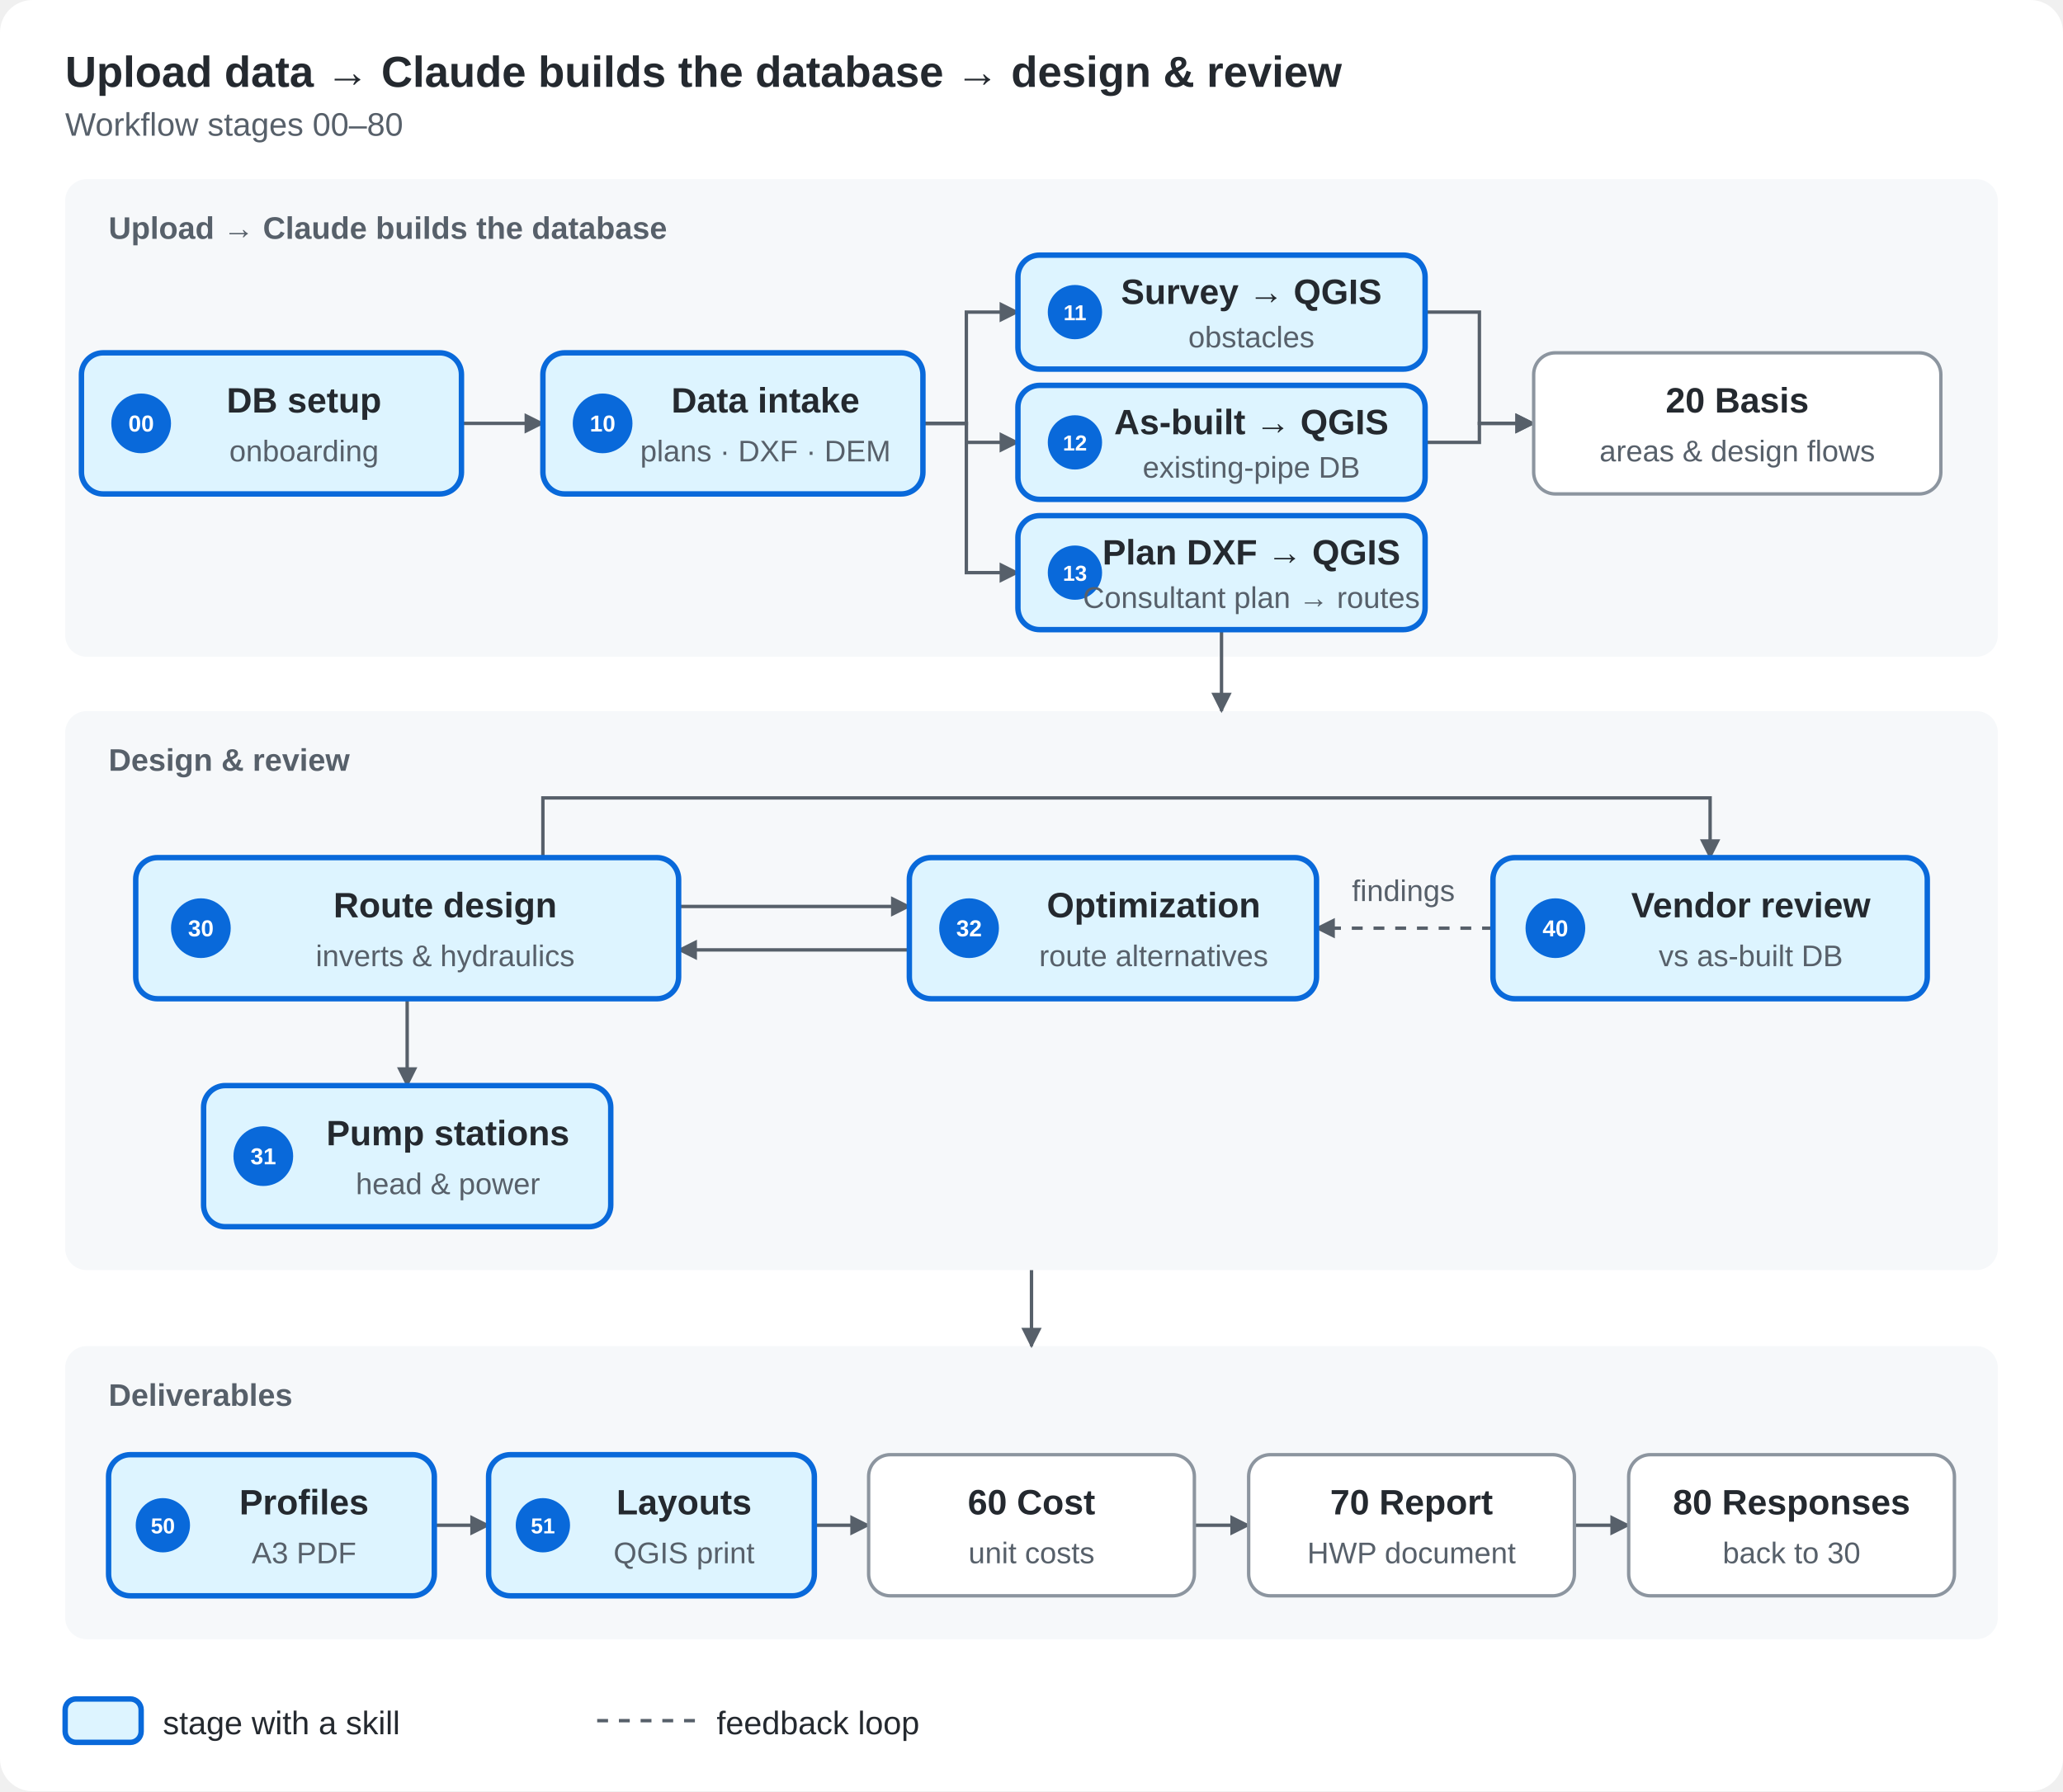
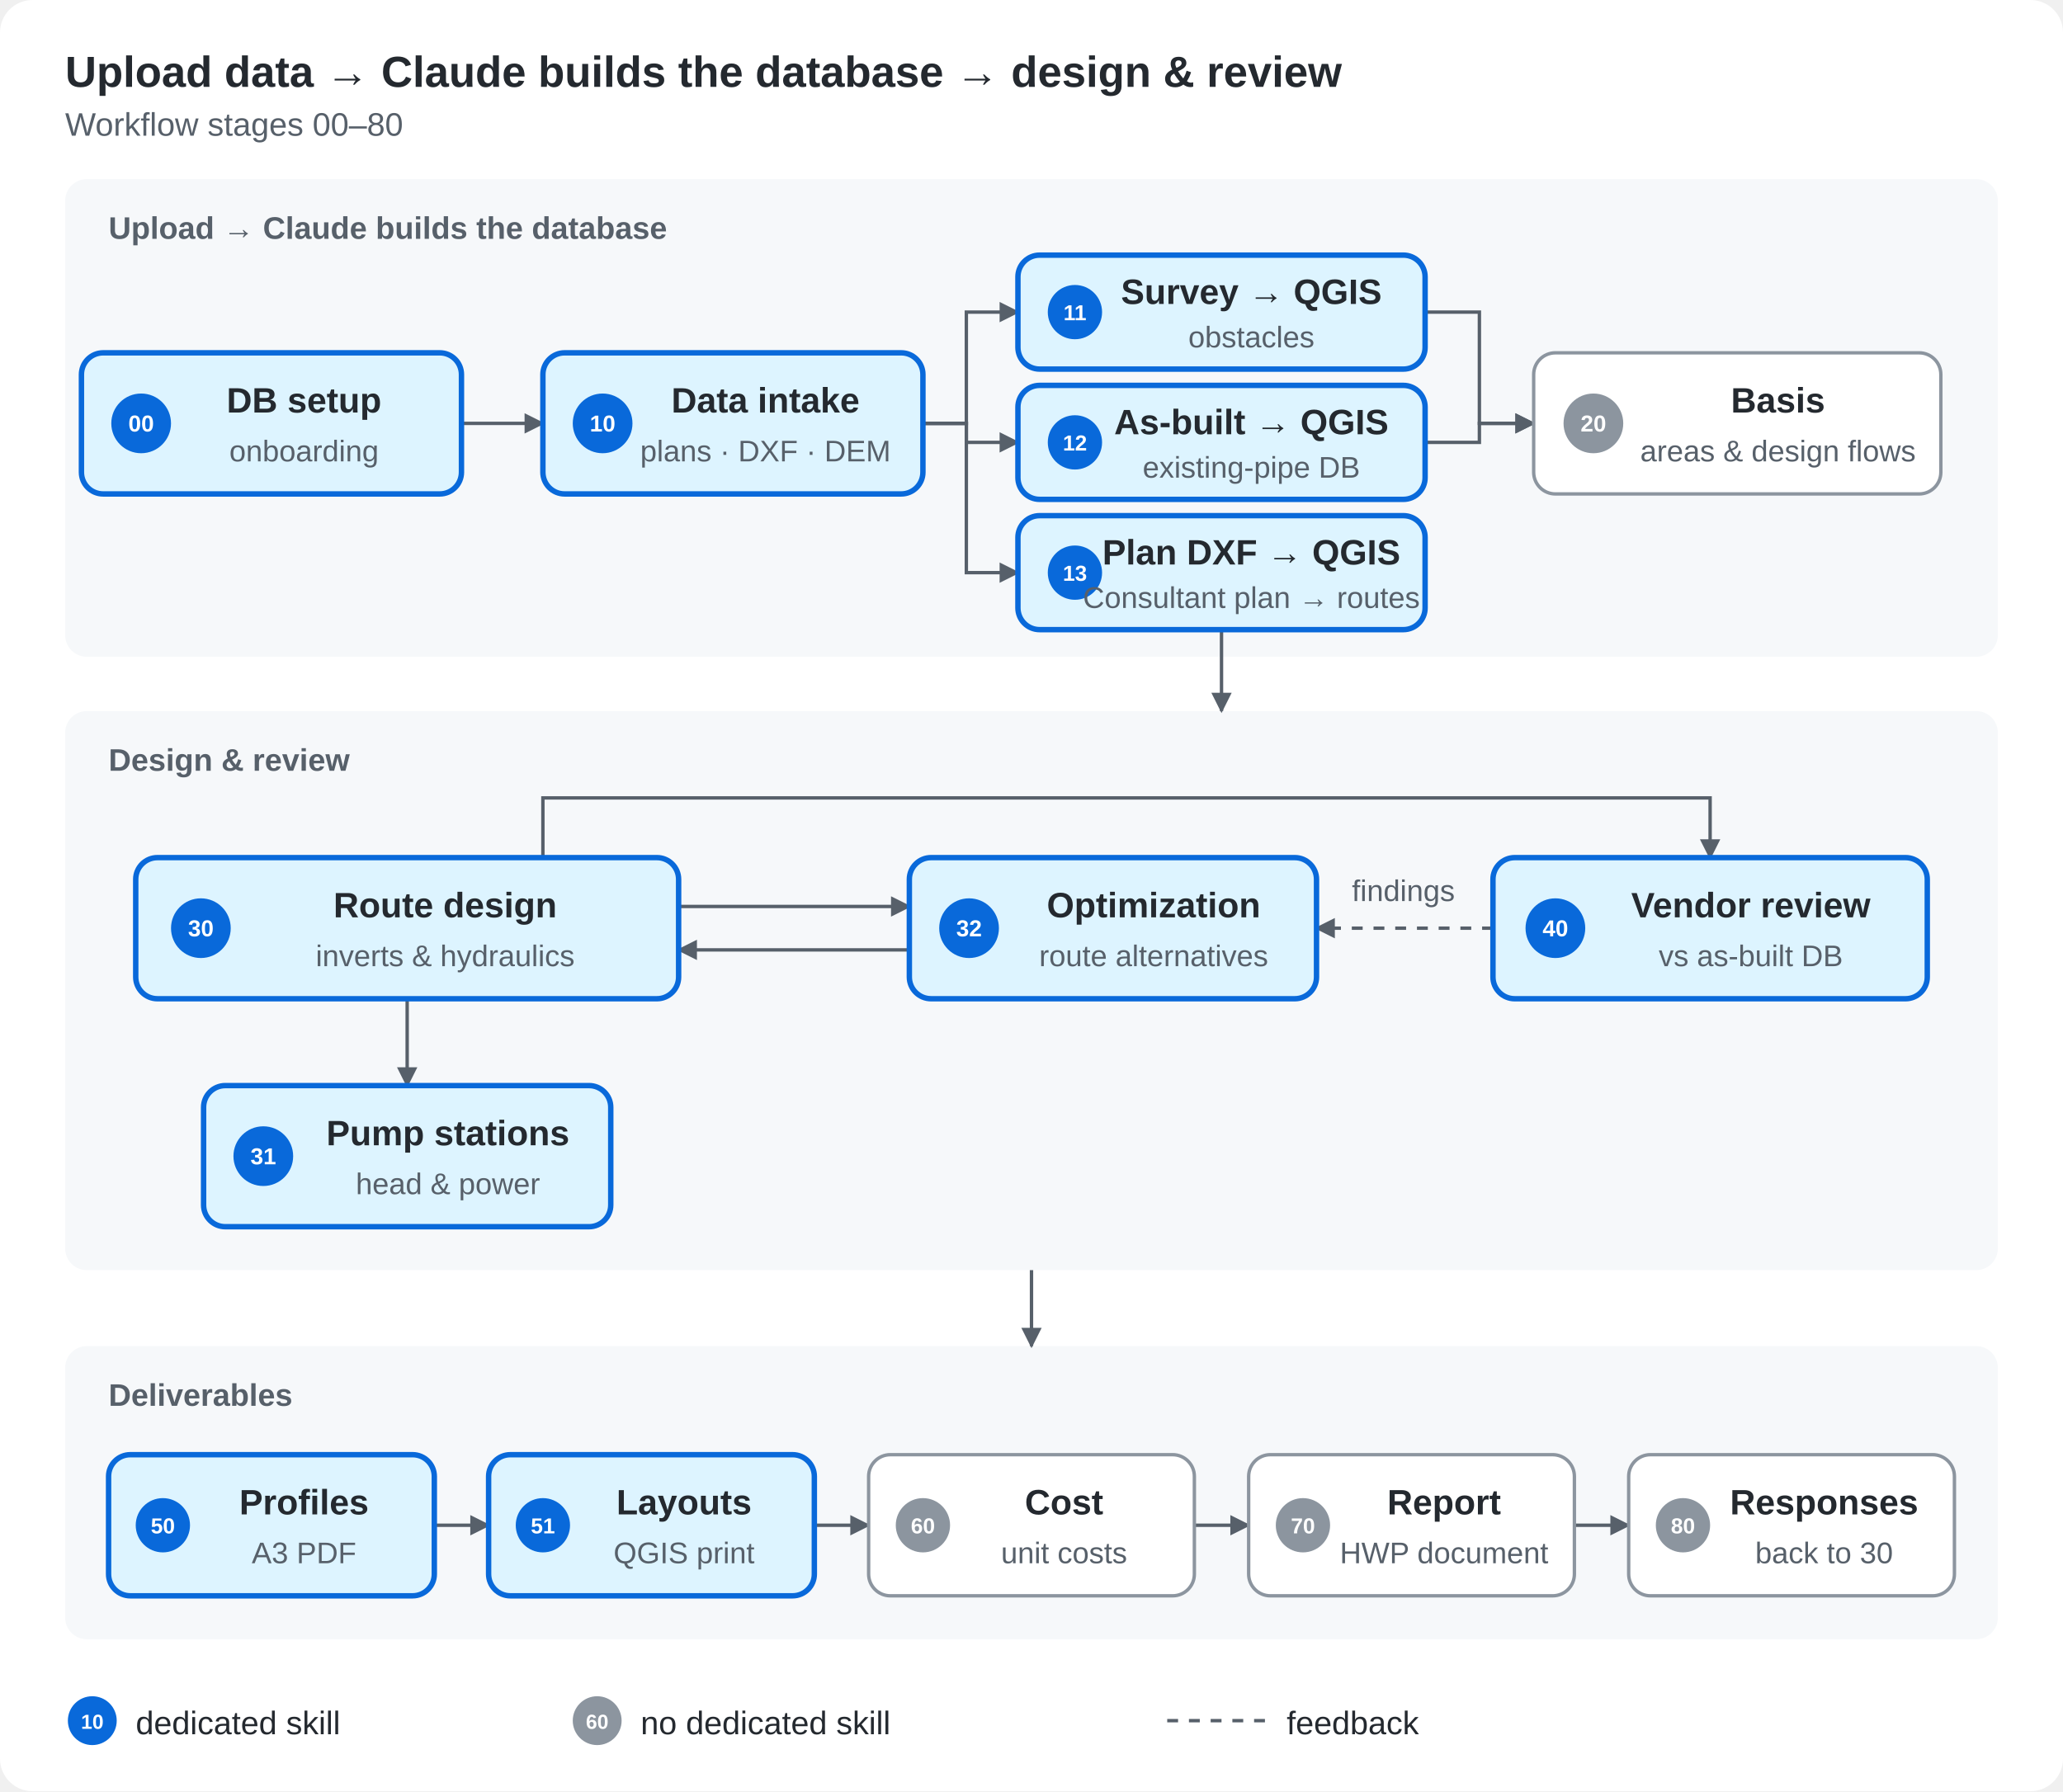
<svg xmlns="http://www.w3.org/2000/svg" viewBox="0 0 760 660" font-family="'Segoe UI','Helvetica Neue',Arial,sans-serif" role="img" aria-label="Workflow stages 00 to 80">
  <defs>
    <marker id="f" viewBox="0 0 10 10" refX="9" refY="5" markerWidth="6" markerHeight="6" orient="auto-start-reverse">
      <path d="M0 0L10 5L0 10z" fill="#57606a" />
    </marker>
  </defs>
  <rect x="0" y="0" width="760" height="660" rx="12" fill="#ffffff" />
  <text x="24" y="32" font-size="16" font-weight="700" fill="#24292f">Upload data → Claude builds the database → design &amp; review</text>
  <text x="24" y="50" font-size="12" fill="#57606a">Workflow stages 00–80</text>
  <rect x="24" y="66" width="712" height="176" rx="8" fill="#f6f8fa" />
  <text x="40" y="88" font-size="11.5" font-weight="700" fill="#57606a">Upload → Claude builds the database</text>
  <rect x="24" y="262" width="712" height="206" rx="8" fill="#f6f8fa" />
  <text x="40" y="284" font-size="11.5" font-weight="700" fill="#57606a">Design &amp; review</text>
  <rect x="24" y="496" width="712" height="108" rx="8" fill="#f6f8fa" />
  <text x="40" y="518" font-size="11.5" font-weight="700" fill="#57606a">Deliverables</text>
  <g fill="none" stroke="#57606a" stroke-width="1.25">
    <path d="M170 156H200" marker-end="url(#f)" />
    <path d="M340 156H356V115H375" marker-end="url(#f)" />
    <path d="M340 156H356V163H375" marker-end="url(#f)" />
    <path d="M340 156H356V211H375" marker-end="url(#f)" />
    <path d="M525 115H545V156H565" marker-end="url(#f)" />
    <path d="M525 163H545V156H565" marker-end="url(#f)" />
    <path d="M450 232V262" marker-end="url(#f)" />
    <path d="M250 334H335" marker-end="url(#f)" />
    <path d="M335 350H250" marker-end="url(#f)" />
    <path d="M150 368V400" marker-end="url(#f)" />
    <path d="M200 316V294H630V316" marker-end="url(#f)" />
    <path d="M550 342H485" stroke-dasharray="4 4" marker-end="url(#f)" />
    <path d="M380 468V496" marker-end="url(#f)" />
    <path d="M160 562H180" marker-end="url(#f)" />
    <path d="M300 562H320" marker-end="url(#f)" />
    <path d="M440 562H460" marker-end="url(#f)" />
    <path d="M580 562H600" marker-end="url(#f)" />
  </g>
  <text x="517" y="332" text-anchor="middle" font-size="11" fill="#57606a">findings</text>
  <rect x="30" y="130" width="140" height="52" rx="8" fill="#ddf4ff" stroke="#0969da" stroke-width="2" />
  <circle cx="52" cy="156" r="11" fill="#0969da" />
  <text x="52" y="159" text-anchor="middle" font-size="8.5" font-weight="700" fill="#ffffff">00</text>
  <text x="112" y="152" text-anchor="middle" font-size="13" font-weight="700" fill="#24292f">DB setup</text>
  <text x="112" y="170" text-anchor="middle" font-size="11" fill="#57606a">onboarding</text>
  <rect x="200" y="130" width="140" height="52" rx="8" fill="#ddf4ff" stroke="#0969da" stroke-width="2" />
  <circle cx="222" cy="156" r="11" fill="#0969da" />
  <text x="222" y="159" text-anchor="middle" font-size="8.5" font-weight="700" fill="#ffffff">10</text>
  <text x="282" y="152" text-anchor="middle" font-size="13" font-weight="700" fill="#24292f">Data intake</text>
  <text x="282" y="170" text-anchor="middle" font-size="11" fill="#57606a">plans · DXF · DEM</text>
  <rect x="375" y="94" width="150" height="42" rx="8" fill="#ddf4ff" stroke="#0969da" stroke-width="2" />
  <circle cx="396" cy="115" r="10" fill="#0969da" />
  <text x="396" y="118" text-anchor="middle" font-size="8" font-weight="700" fill="#ffffff">11</text>
  <text x="461" y="112" text-anchor="middle" font-size="13" font-weight="700" fill="#24292f">Survey → QGIS</text>
  <text x="461" y="128" text-anchor="middle" font-size="11" fill="#57606a">obstacles</text>
  <rect x="375" y="142" width="150" height="42" rx="8" fill="#ddf4ff" stroke="#0969da" stroke-width="2" />
  <circle cx="396" cy="163" r="10" fill="#0969da" />
  <text x="396" y="166" text-anchor="middle" font-size="8" font-weight="700" fill="#ffffff">12</text>
  <text x="461" y="160" text-anchor="middle" font-size="13" font-weight="700" fill="#24292f">As-built → QGIS</text>
  <text x="461" y="176" text-anchor="middle" font-size="11" fill="#57606a">existing-pipe DB</text>
  <rect x="375" y="190" width="150" height="42" rx="8" fill="#ddf4ff" stroke="#0969da" stroke-width="2" />
  <circle cx="396" cy="211" r="10" fill="#0969da" />
  <text x="396" y="214" text-anchor="middle" font-size="8" font-weight="700" fill="#ffffff">13</text>
  <text x="461" y="208" text-anchor="middle" font-size="13" font-weight="700" fill="#24292f">Plan DXF → QGIS</text>
  <text x="461" y="224" text-anchor="middle" font-size="11" fill="#57606a">Consultant plan → routes</text>
  <rect x="565" y="130" width="150" height="52" rx="8" fill="#ffffff" stroke="#8c959f" stroke-width="1.25" />
-   <text x="640" y="152" text-anchor="middle" font-size="13" font-weight="700" fill="#24292f">20 Basis</text>
-   <text x="640" y="170" text-anchor="middle" font-size="11" fill="#57606a">areas &amp; design flows</text>
+   <circle cx="587" cy="156" r="11" fill="#8c959f" />
+   <text x="587" y="159" text-anchor="middle" font-size="8.5" font-weight="700" fill="#ffffff">20</text>
+   <text x="655" y="152" text-anchor="middle" font-size="13" font-weight="700" fill="#24292f">Basis</text>
+   <text x="655" y="170" text-anchor="middle" font-size="11" fill="#57606a">areas &amp; design flows</text>
  <rect x="50" y="316" width="200" height="52" rx="8" fill="#ddf4ff" stroke="#0969da" stroke-width="2" />
  <circle cx="74" cy="342" r="11" fill="#0969da" />
  <text x="74" y="345" text-anchor="middle" font-size="8.5" font-weight="700" fill="#ffffff">30</text>
  <text x="164" y="338" text-anchor="middle" font-size="13" font-weight="700" fill="#24292f">Route design</text>
  <text x="164" y="356" text-anchor="middle" font-size="11" fill="#57606a">inverts &amp; hydraulics</text>
  <rect x="75" y="400" width="150" height="52" rx="8" fill="#ddf4ff" stroke="#0969da" stroke-width="2" />
  <circle cx="97" cy="426" r="11" fill="#0969da" />
  <text x="97" y="429" text-anchor="middle" font-size="8.5" font-weight="700" fill="#ffffff">31</text>
  <text x="165" y="422" text-anchor="middle" font-size="13" font-weight="700" fill="#24292f">Pump stations</text>
  <text x="165" y="440" text-anchor="middle" font-size="11" fill="#57606a">head &amp; power</text>
  <rect x="335" y="316" width="150" height="52" rx="8" fill="#ddf4ff" stroke="#0969da" stroke-width="2" />
  <circle cx="357" cy="342" r="11" fill="#0969da" />
  <text x="357" y="345" text-anchor="middle" font-size="8.5" font-weight="700" fill="#ffffff">32</text>
  <text x="425" y="338" text-anchor="middle" font-size="13" font-weight="700" fill="#24292f">Optimization</text>
  <text x="425" y="356" text-anchor="middle" font-size="11" fill="#57606a">route alternatives</text>
  <rect x="550" y="316" width="160" height="52" rx="8" fill="#ddf4ff" stroke="#0969da" stroke-width="2" />
  <circle cx="573" cy="342" r="11" fill="#0969da" />
  <text x="573" y="345" text-anchor="middle" font-size="8.5" font-weight="700" fill="#ffffff">40</text>
  <text x="645" y="338" text-anchor="middle" font-size="13" font-weight="700" fill="#24292f">Vendor review</text>
  <text x="645" y="356" text-anchor="middle" font-size="11" fill="#57606a">vs as-built DB</text>
  <rect x="40" y="536" width="120" height="52" rx="8" fill="#ddf4ff" stroke="#0969da" stroke-width="2" />
  <circle cx="60" cy="562" r="10" fill="#0969da" />
  <text x="60" y="565" text-anchor="middle" font-size="8" font-weight="700" fill="#ffffff">50</text>
  <text x="112" y="558" text-anchor="middle" font-size="13" font-weight="700" fill="#24292f">Profiles</text>
  <text x="112" y="576" text-anchor="middle" font-size="11" fill="#57606a">A3 PDF</text>
  <rect x="180" y="536" width="120" height="52" rx="8" fill="#ddf4ff" stroke="#0969da" stroke-width="2" />
  <circle cx="200" cy="562" r="10" fill="#0969da" />
  <text x="200" y="565" text-anchor="middle" font-size="8" font-weight="700" fill="#ffffff">51</text>
  <text x="252" y="558" text-anchor="middle" font-size="13" font-weight="700" fill="#24292f">Layouts</text>
  <text x="252" y="576" text-anchor="middle" font-size="11" fill="#57606a">QGIS print</text>
  <rect x="320" y="536" width="120" height="52" rx="8" fill="#ffffff" stroke="#8c959f" stroke-width="1.25" />
-   <text x="380" y="558" text-anchor="middle" font-size="13" font-weight="700" fill="#24292f">60 Cost</text>
-   <text x="380" y="576" text-anchor="middle" font-size="11" fill="#57606a">unit costs</text>
+   <circle cx="340" cy="562" r="10" fill="#8c959f" />
+   <text x="340" y="565" text-anchor="middle" font-size="8" font-weight="700" fill="#ffffff">60</text>
+   <text x="392" y="558" text-anchor="middle" font-size="13" font-weight="700" fill="#24292f">Cost</text>
+   <text x="392" y="576" text-anchor="middle" font-size="11" fill="#57606a">unit costs</text>
  <rect x="460" y="536" width="120" height="52" rx="8" fill="#ffffff" stroke="#8c959f" stroke-width="1.25" />
-   <text x="520" y="558" text-anchor="middle" font-size="13" font-weight="700" fill="#24292f">70 Report</text>
-   <text x="520" y="576" text-anchor="middle" font-size="11" fill="#57606a">HWP document</text>
+   <circle cx="480" cy="562" r="10" fill="#8c959f" />
+   <text x="480" y="565" text-anchor="middle" font-size="8" font-weight="700" fill="#ffffff">70</text>
+   <text x="532" y="558" text-anchor="middle" font-size="13" font-weight="700" fill="#24292f">Report</text>
+   <text x="532" y="576" text-anchor="middle" font-size="11" fill="#57606a">HWP document</text>
  <rect x="600" y="536" width="120" height="52" rx="8" fill="#ffffff" stroke="#8c959f" stroke-width="1.25" />
-   <text x="660" y="558" text-anchor="middle" font-size="13" font-weight="700" fill="#24292f">80 Responses</text>
-   <text x="660" y="576" text-anchor="middle" font-size="11" fill="#57606a">back to 30</text>
-   <rect x="24" y="626" width="28" height="16" rx="4" fill="#ddf4ff" stroke="#0969da" stroke-width="2" />
-   <text x="60" y="639" font-size="12" fill="#24292f">stage with a skill</text>
-   <line x1="220" y1="634" x2="256" y2="634" stroke="#57606a" stroke-width="1.25" stroke-dasharray="4 4" />
-   <text x="264" y="639" font-size="12" fill="#24292f">feedback loop</text>
+   <circle cx="620" cy="562" r="10" fill="#8c959f" />
+   <text x="620" y="565" text-anchor="middle" font-size="8" font-weight="700" fill="#ffffff">80</text>
+   <text x="672" y="558" text-anchor="middle" font-size="13" font-weight="700" fill="#24292f">Responses</text>
+   <text x="672" y="576" text-anchor="middle" font-size="11" fill="#57606a">back to 30</text>
+   <circle cx="34" cy="634" r="9" fill="#0969da" />
+   <text x="34" y="637" text-anchor="middle" font-size="7.5" font-weight="700" fill="#ffffff">10</text>
+   <text x="50" y="639" font-size="12" fill="#24292f">dedicated skill</text>
+   <circle cx="220" cy="634" r="9" fill="#8c959f" />
+   <text x="220" y="637" text-anchor="middle" font-size="7.5" font-weight="700" fill="#ffffff">60</text>
+   <text x="236" y="639" font-size="12" fill="#24292f">no dedicated skill</text>
+   <line x1="430" y1="634" x2="466" y2="634" stroke="#57606a" stroke-width="1.25" stroke-dasharray="4 4" />
+   <text x="474" y="639" font-size="12" fill="#24292f">feedback</text>
</svg>
